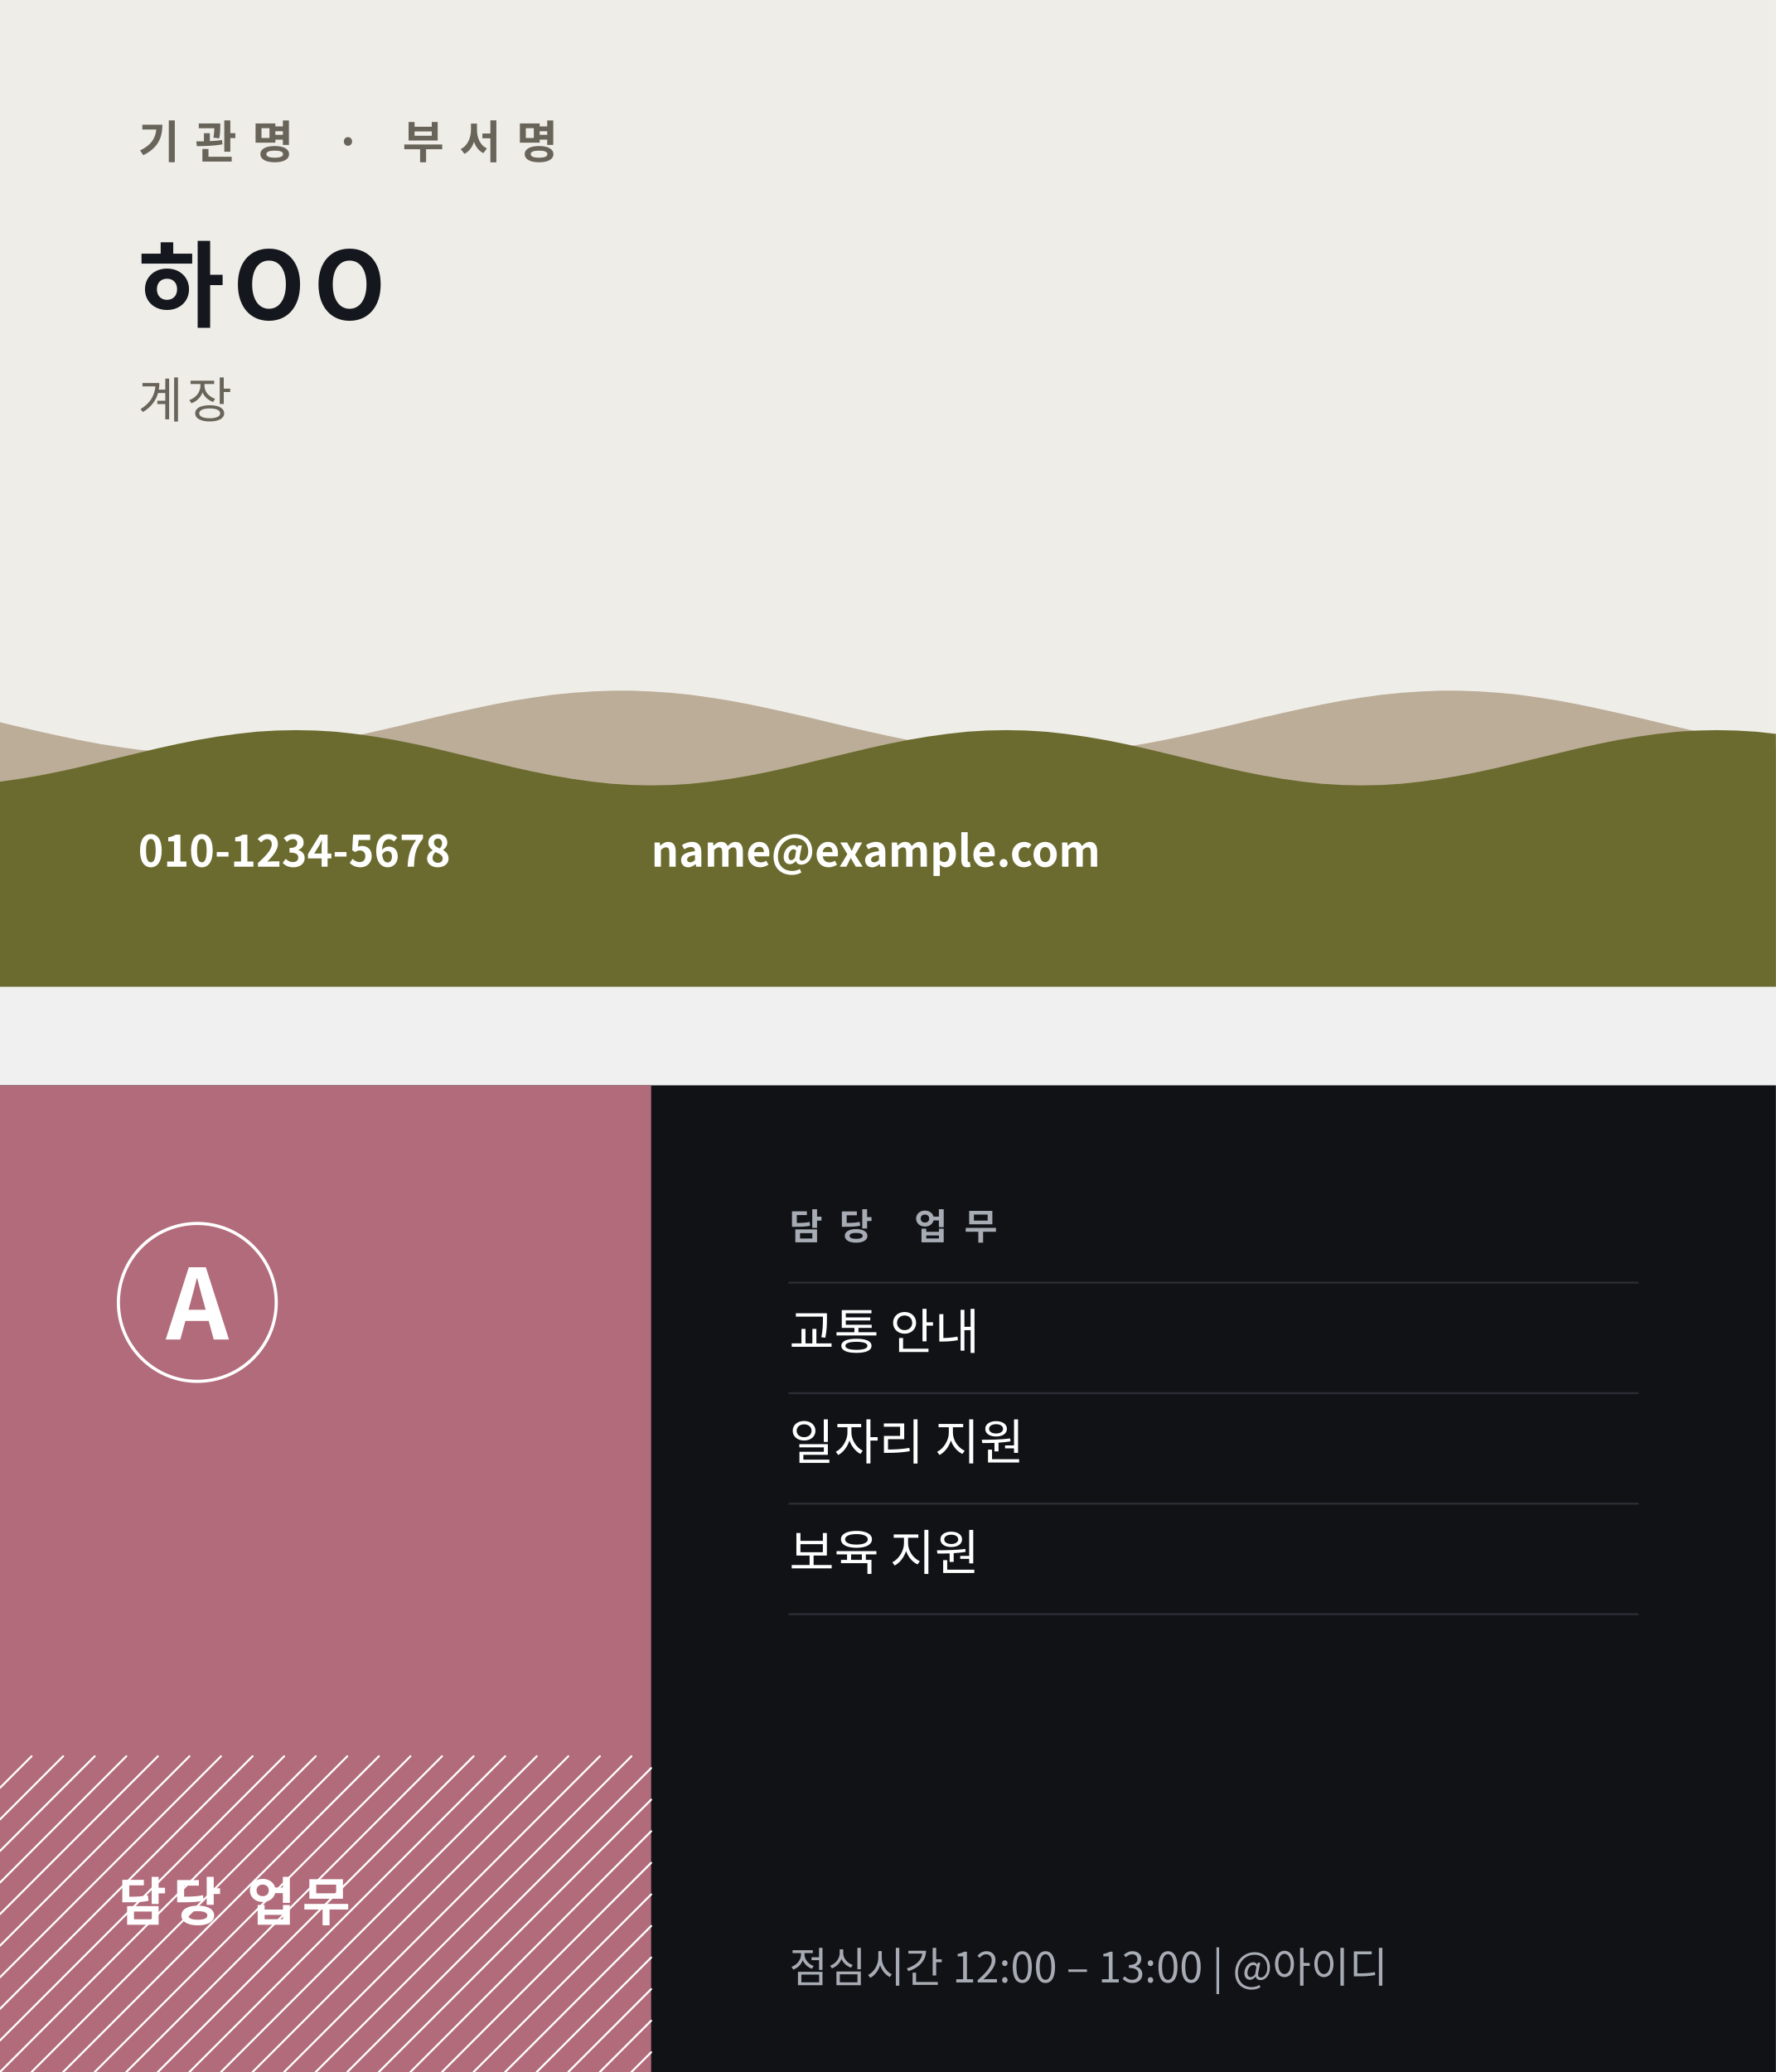
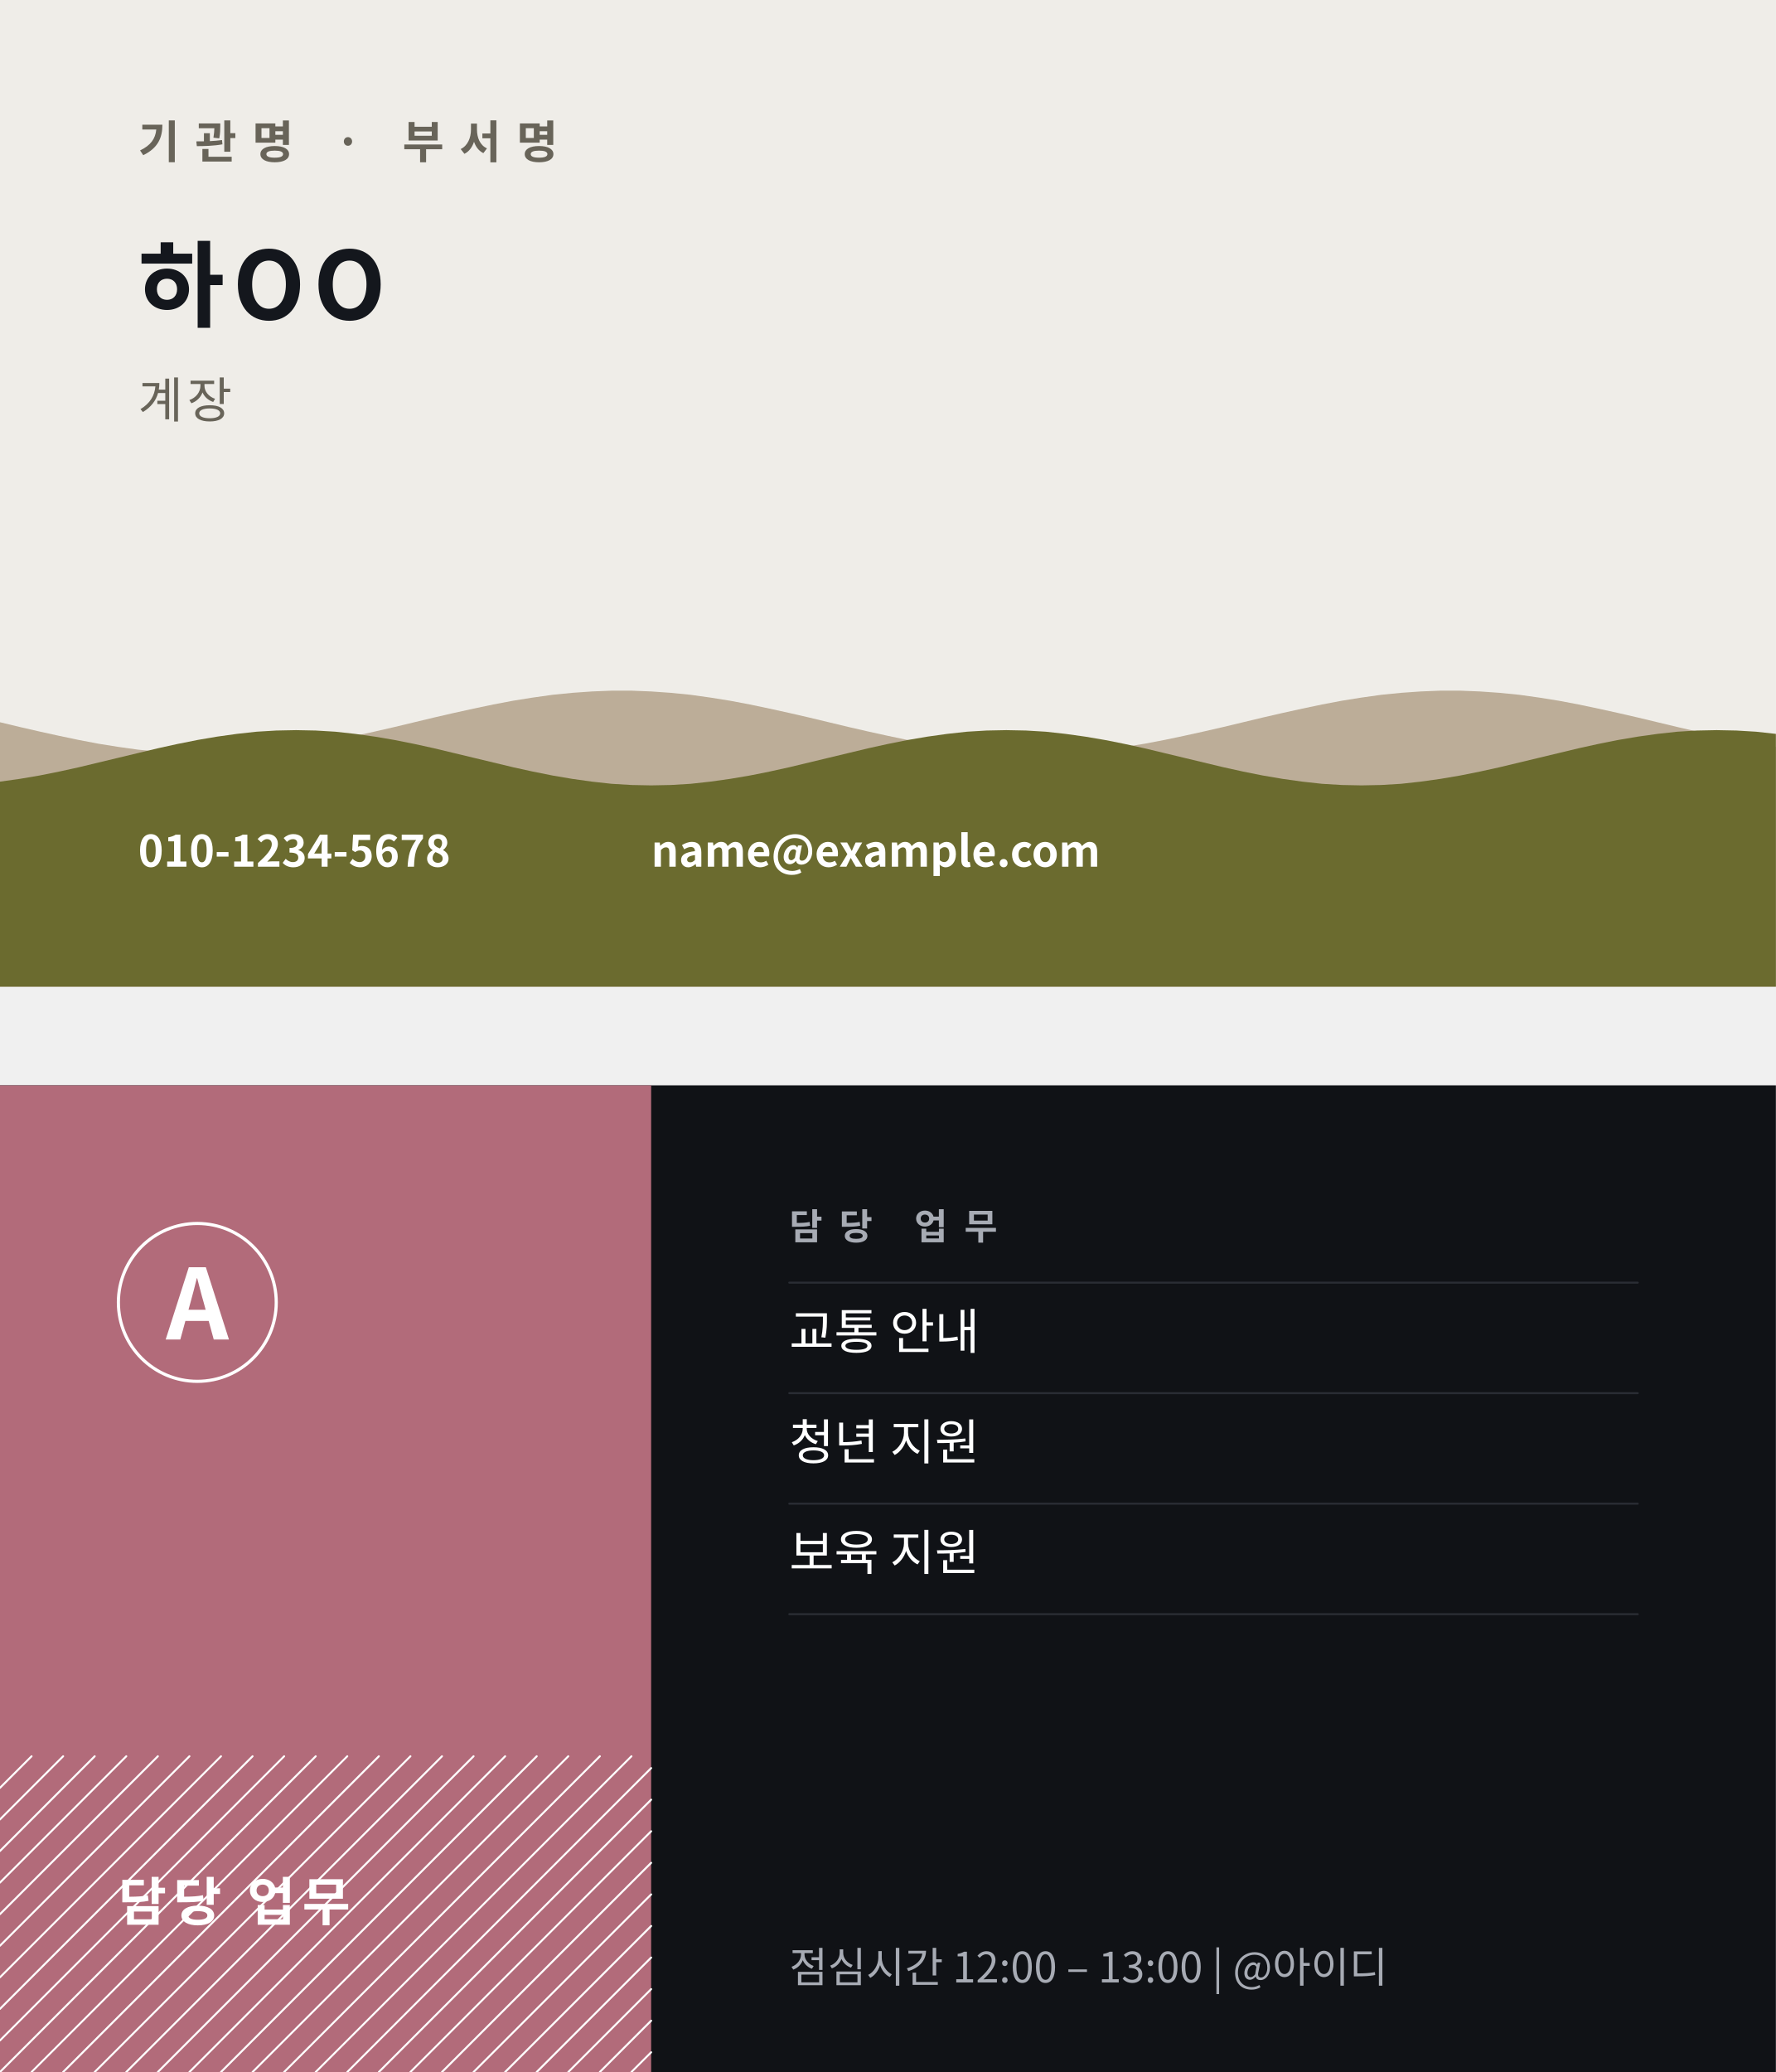
<svg xmlns="http://www.w3.org/2000/svg" width="90mm" height="105mm" viewBox="0 0 900 1050">
  <g id="front">
    <rect width="900" height="500" fill="#EFEDE8" />
    <polygon points="0,366 10,368.4 20,370.7 30,372.9 40,375 50,376.9 60,378.5 70,379.9 80,380.9 90,381.6 100,382 110,382 120,381.6 130,380.9 140,379.9 150,378.5 160,376.9 170,375 180,372.9 190,370.7 200,368.4 210,366 220,363.6 230,361.3 240,359.1 250,357 260,355.1 270,353.5 280,352.1 290,351.1 300,350.4 310,350 320,350 330,350.4 340,351.1 350,352.1 360,353.5 370,355.1 380,357 390,359.1 400,361.3 410,363.6 420,366 430,368.4 440,370.7 450,372.9 460,375 470,376.9 480,378.5 490,379.9 500,380.9 510,381.6 520,382 530,382 540,381.6 550,380.9 560,379.9 570,378.5 580,376.9 590,375 600,372.9 610,370.7 620,368.4 630,366 640,363.6 650,361.3 660,359.1 670,357 680,355.1 690,353.5 700,352.1 710,351.1 720,350.4 730,350 740,350 750,350.4 760,351.1 770,352.1 780,353.5 790,355.1 800,357 810,359.1 820,361.3 830,363.6 840,366 850,368.4 860,370.7 870,372.9 880,375 890,376.9 900,378.5 900,500 0,500" fill="#998262" opacity="0.6" />
    <polygon points="0,396.1 10,394.7 20,393 30,391 40,388.8 50,386.4 60,384 70,381.6 80,379.2 90,377 100,375 110,373.3 120,371.9 130,370.8 140,370.2 150,370 160,370.2 170,370.8 180,371.9 190,373.3 200,375 210,377 220,379.2 230,381.6 240,384 250,386.4 260,388.8 270,391 280,393 290,394.7 300,396.1 310,397.2 320,397.8 330,398 340,397.8 350,397.2 360,396.1 370,394.7 380,393 390,391 400,388.8 410,386.4 420,384 430,381.6 440,379.2 450,377 460,375 470,373.3 480,371.9 490,370.8 500,370.2 510,370 520,370.2 530,370.8 540,371.9 550,373.3 560,375 570,377 580,379.2 590,381.6 600,384 610,386.4 620,388.8 630,391 640,393 650,394.7 660,396.1 670,397.2 680,397.8 690,398 700,397.8 710,397.2 720,396.1 730,394.7 740,393 750,391 760,388.8 770,386.4 780,384 790,381.6 800,379.2 810,377 820,375 830,373.3 840,371.9 850,370.8 860,370.2 870,370 880,370.2 890,370.8 900,371.9 900,500 0,500" fill="#6B6B2F" />
    <text font-family="Pretendard,'Noto Sans KR','Noto Sans CJK KR','Malgun Gothic','Apple SD Gothic Neo',sans-serif" font-size="22.9" font-weight="700" fill="#686459" text-anchor="start" letter-spacing="7.8">
      <tspan x="70" y="80.2">기관명 · 부서명</tspan>
    </text>
    <text font-family="Pretendard,'Noto Sans KR','Noto Sans CJK KR','Malgun Gothic','Apple SD Gothic Neo',sans-serif" font-size="47.6" font-weight="700" fill="#14171D" text-anchor="start" letter-spacing="4.2">
      <tspan x="70" y="161.9">하OO</tspan>
    </text>
    <text font-family="Pretendard,'Noto Sans KR','Noto Sans CJK KR','Malgun Gothic','Apple SD Gothic Neo',sans-serif" font-size="24.7" font-weight="400" fill="#686459" text-anchor="start" letter-spacing="2.1">
      <tspan x="70" y="211.7">계장</tspan>
    </text>
    <text font-family="Pretendard,'Noto Sans KR','Noto Sans CJK KR','Malgun Gothic','Apple SD Gothic Neo',sans-serif" font-size="21.9" font-weight="700" fill="#FFFFFF" text-anchor="start">
      <tspan x="70" y="439.2">010-1234-5678</tspan>
    </text>
    <text font-family="Pretendard,'Noto Sans KR','Noto Sans CJK KR','Malgun Gothic','Apple SD Gothic Neo',sans-serif" font-size="21.9" font-weight="700" fill="#FFFFFF" text-anchor="start">
      <tspan x="330" y="439.2">name@example.com</tspan>
    </text>
    <text font-family="Pretendard,'Noto Sans KR','Noto Sans CJK KR','Malgun Gothic','Apple SD Gothic Neo',sans-serif" font-size="21.2" font-weight="400" fill="#FFFFFF" text-anchor="start">
      <tspan x="660" y="438.6" />
    </text>
  </g>
  <g id="back" transform="translate(0 550)">
    <rect width="900" height="500" fill="#101216" />
    <rect x="0" y="0" width="330" height="500" fill="#B26B7A" />
    <line x1="0" y1="356" x2="16" y2="340" stroke="#FFFFFF" stroke-width="1" stroke-linecap="round" />
    <line x1="0" y1="372" x2="32" y2="340" stroke="#FFFFFF" stroke-width="1" stroke-linecap="round" />
    <line x1="0" y1="388" x2="48" y2="340" stroke="#FFFFFF" stroke-width="1" stroke-linecap="round" />
    <line x1="0" y1="404" x2="64" y2="340" stroke="#FFFFFF" stroke-width="1" stroke-linecap="round" />
    <line x1="0" y1="420" x2="80" y2="340" stroke="#FFFFFF" stroke-width="1" stroke-linecap="round" />
    <line x1="0" y1="436" x2="96" y2="340" stroke="#FFFFFF" stroke-width="1" stroke-linecap="round" />
    <line x1="0" y1="452" x2="112" y2="340" stroke="#FFFFFF" stroke-width="1" stroke-linecap="round" />
    <line x1="0" y1="468" x2="128" y2="340" stroke="#FFFFFF" stroke-width="1" stroke-linecap="round" />
    <line x1="0" y1="484" x2="144" y2="340" stroke="#FFFFFF" stroke-width="1" stroke-linecap="round" />
    <line x1="0" y1="500" x2="160" y2="340" stroke="#FFFFFF" stroke-width="1" stroke-linecap="round" />
    <line x1="16" y1="500" x2="176" y2="340" stroke="#FFFFFF" stroke-width="1" stroke-linecap="round" />
    <line x1="32" y1="500" x2="192" y2="340" stroke="#FFFFFF" stroke-width="1" stroke-linecap="round" />
    <line x1="48" y1="500" x2="208" y2="340" stroke="#FFFFFF" stroke-width="1" stroke-linecap="round" />
    <line x1="64" y1="500" x2="224" y2="340" stroke="#FFFFFF" stroke-width="1" stroke-linecap="round" />
    <line x1="80" y1="500" x2="240" y2="340" stroke="#FFFFFF" stroke-width="1" stroke-linecap="round" />
    <line x1="96" y1="500" x2="256" y2="340" stroke="#FFFFFF" stroke-width="1" stroke-linecap="round" />
    <line x1="112" y1="500" x2="272" y2="340" stroke="#FFFFFF" stroke-width="1" stroke-linecap="round" />
    <line x1="128" y1="500" x2="288" y2="340" stroke="#FFFFFF" stroke-width="1" stroke-linecap="round" />
    <line x1="144" y1="500" x2="304" y2="340" stroke="#FFFFFF" stroke-width="1" stroke-linecap="round" />
    <line x1="160" y1="500" x2="320" y2="340" stroke="#FFFFFF" stroke-width="1" stroke-linecap="round" />
    <line x1="176" y1="500" x2="330" y2="346" stroke="#FFFFFF" stroke-width="1" stroke-linecap="round" />
    <line x1="192" y1="500" x2="330" y2="362" stroke="#FFFFFF" stroke-width="1" stroke-linecap="round" />
    <line x1="208" y1="500" x2="330" y2="378" stroke="#FFFFFF" stroke-width="1" stroke-linecap="round" />
    <line x1="224" y1="500" x2="330" y2="394" stroke="#FFFFFF" stroke-width="1" stroke-linecap="round" />
    <line x1="240" y1="500" x2="330" y2="410" stroke="#FFFFFF" stroke-width="1" stroke-linecap="round" />
    <line x1="256" y1="500" x2="330" y2="426" stroke="#FFFFFF" stroke-width="1" stroke-linecap="round" />
    <line x1="272" y1="500" x2="330" y2="442" stroke="#FFFFFF" stroke-width="1" stroke-linecap="round" />
    <line x1="288" y1="500" x2="330" y2="458" stroke="#FFFFFF" stroke-width="1" stroke-linecap="round" />
    <line x1="304" y1="500" x2="330" y2="474" stroke="#FFFFFF" stroke-width="1" stroke-linecap="round" />
    <line x1="320" y1="500" x2="330" y2="490" stroke="#FFFFFF" stroke-width="1" stroke-linecap="round" />
    <ellipse cx="100" cy="110" rx="40" ry="40" fill="none" stroke="#FFFFFF" stroke-width="1.6" stroke-linejoin="round" />
    <text font-family="Pretendard,'Noto Sans KR','Noto Sans CJK KR','Malgun Gothic','Apple SD Gothic Neo',sans-serif" font-size="49.4" font-weight="700" fill="#FFFFFF" text-anchor="middle">
      <tspan x="100" y="128.8">A</tspan>
    </text>
    <text font-family="Pretendard,'Noto Sans KR','Noto Sans CJK KR','Malgun Gothic','Apple SD Gothic Neo',sans-serif" font-size="26.5" font-weight="700" fill="#FFFFFF" text-anchor="start" letter-spacing="3.5">
      <tspan x="60" y="423.3">담당 업무</tspan>
    </text>
    <text font-family="Pretendard,'Noto Sans KR','Noto Sans CJK KR','Malgun Gothic','Apple SD Gothic Neo',sans-serif" font-size="18.3" font-weight="700" fill="#A7ABB4" text-anchor="start" letter-spacing="8.5">
      <tspan x="400" y="78.1">담당 업무</tspan>
    </text>
    <line x1="400" y1="100" x2="830" y2="100" stroke="#2A2D34" stroke-width="1" stroke-linecap="round" />
    <text font-family="Pretendard,'Noto Sans KR','Noto Sans CJK KR','Malgun Gothic','Apple SD Gothic Neo',sans-serif" font-size="24.7" font-weight="400" fill="#FFFFFF" text-anchor="start">
      <tspan x="400" y="133.7">교통 안내</tspan>
    </text>
    <line x1="400" y1="156" x2="830" y2="156" stroke="#2A2D34" stroke-width="1" stroke-linecap="round" />
    <text font-family="Pretendard,'Noto Sans KR','Noto Sans CJK KR','Malgun Gothic','Apple SD Gothic Neo',sans-serif" font-size="24.7" font-weight="400" fill="#FFFFFF" text-anchor="start">
-       <tspan x="400" y="189.7">일자리 지원</tspan>
+       <tspan x="400" y="189.7">청년 지원</tspan>
    </text>
    <line x1="400" y1="212" x2="830" y2="212" stroke="#2A2D34" stroke-width="1" stroke-linecap="round" />
    <text font-family="Pretendard,'Noto Sans KR','Noto Sans CJK KR','Malgun Gothic','Apple SD Gothic Neo',sans-serif" font-size="24.7" font-weight="400" fill="#FFFFFF" text-anchor="start">
      <tspan x="400" y="245.7">보육 지원</tspan>
    </text>
    <line x1="400" y1="268" x2="830" y2="268" stroke="#2A2D34" stroke-width="1" stroke-linecap="round" />
    <text font-family="Pretendard,'Noto Sans KR','Noto Sans CJK KR','Malgun Gothic','Apple SD Gothic Neo',sans-serif" font-size="21.2" font-weight="400" fill="#A7ABB4" text-anchor="start">
      <tspan x="400" y="454.6">점심시간 12:00 – 13:00   |   @아이디</tspan>
    </text>
  </g>
</svg>
